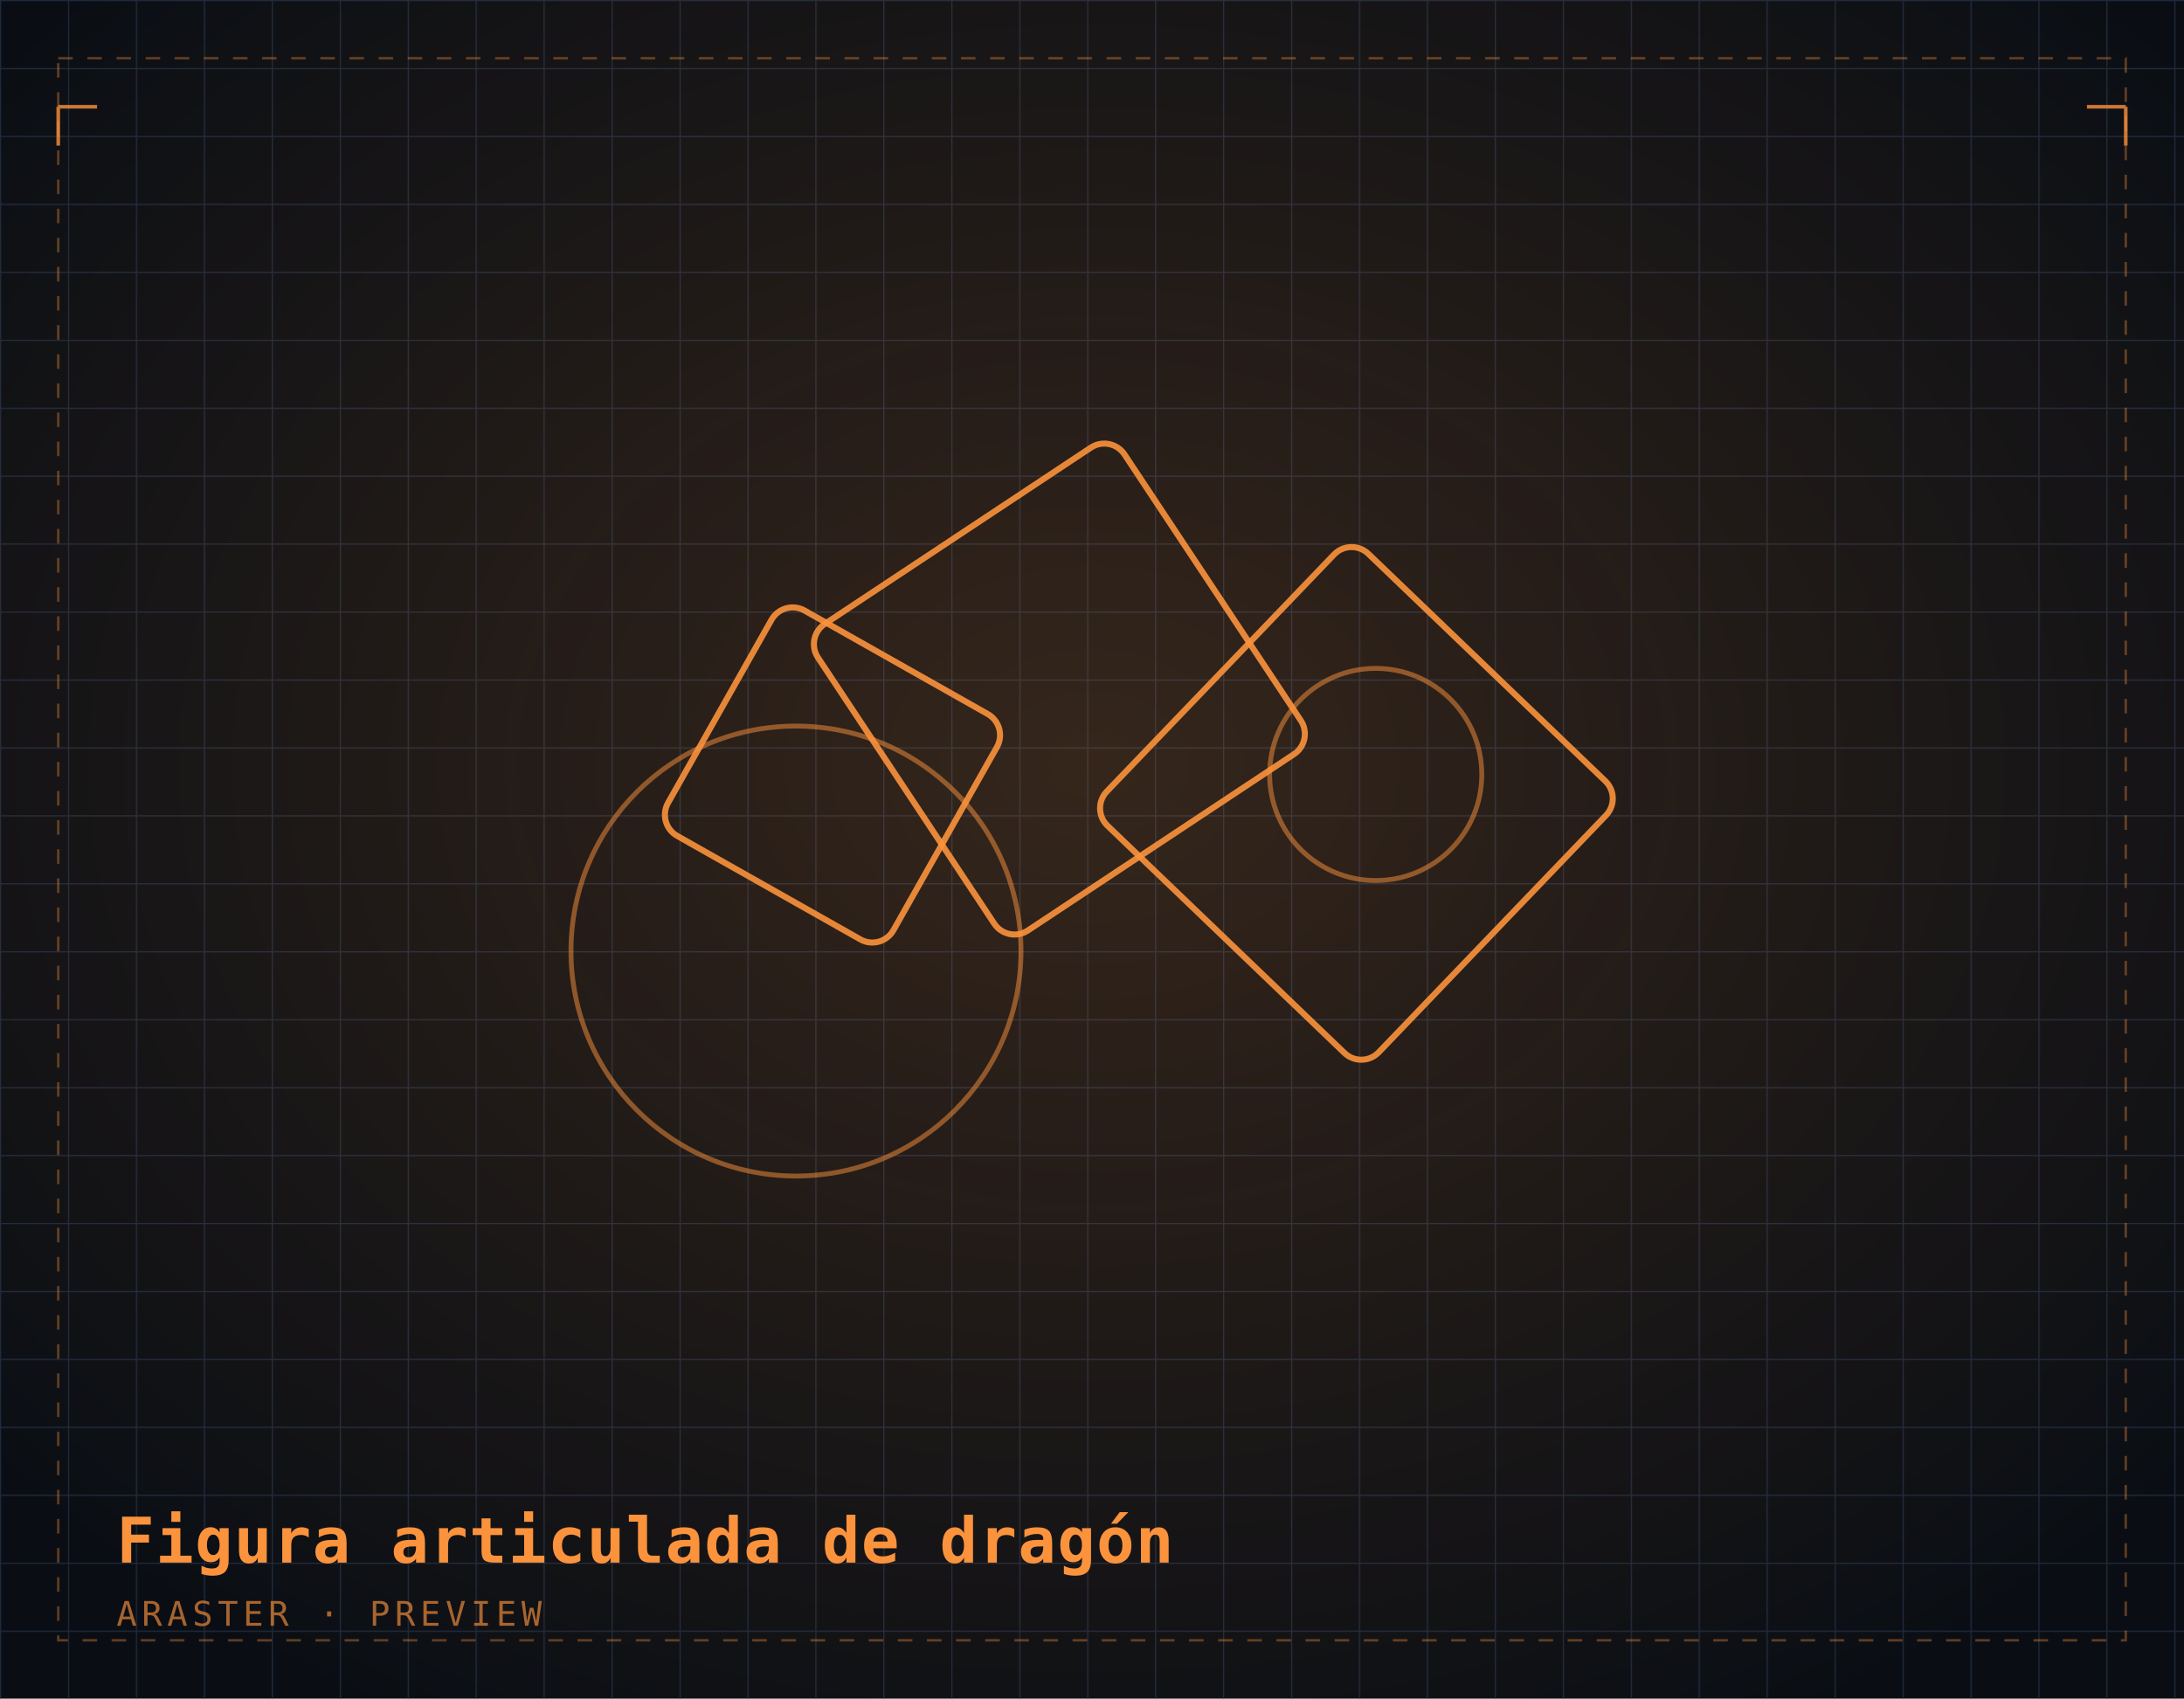
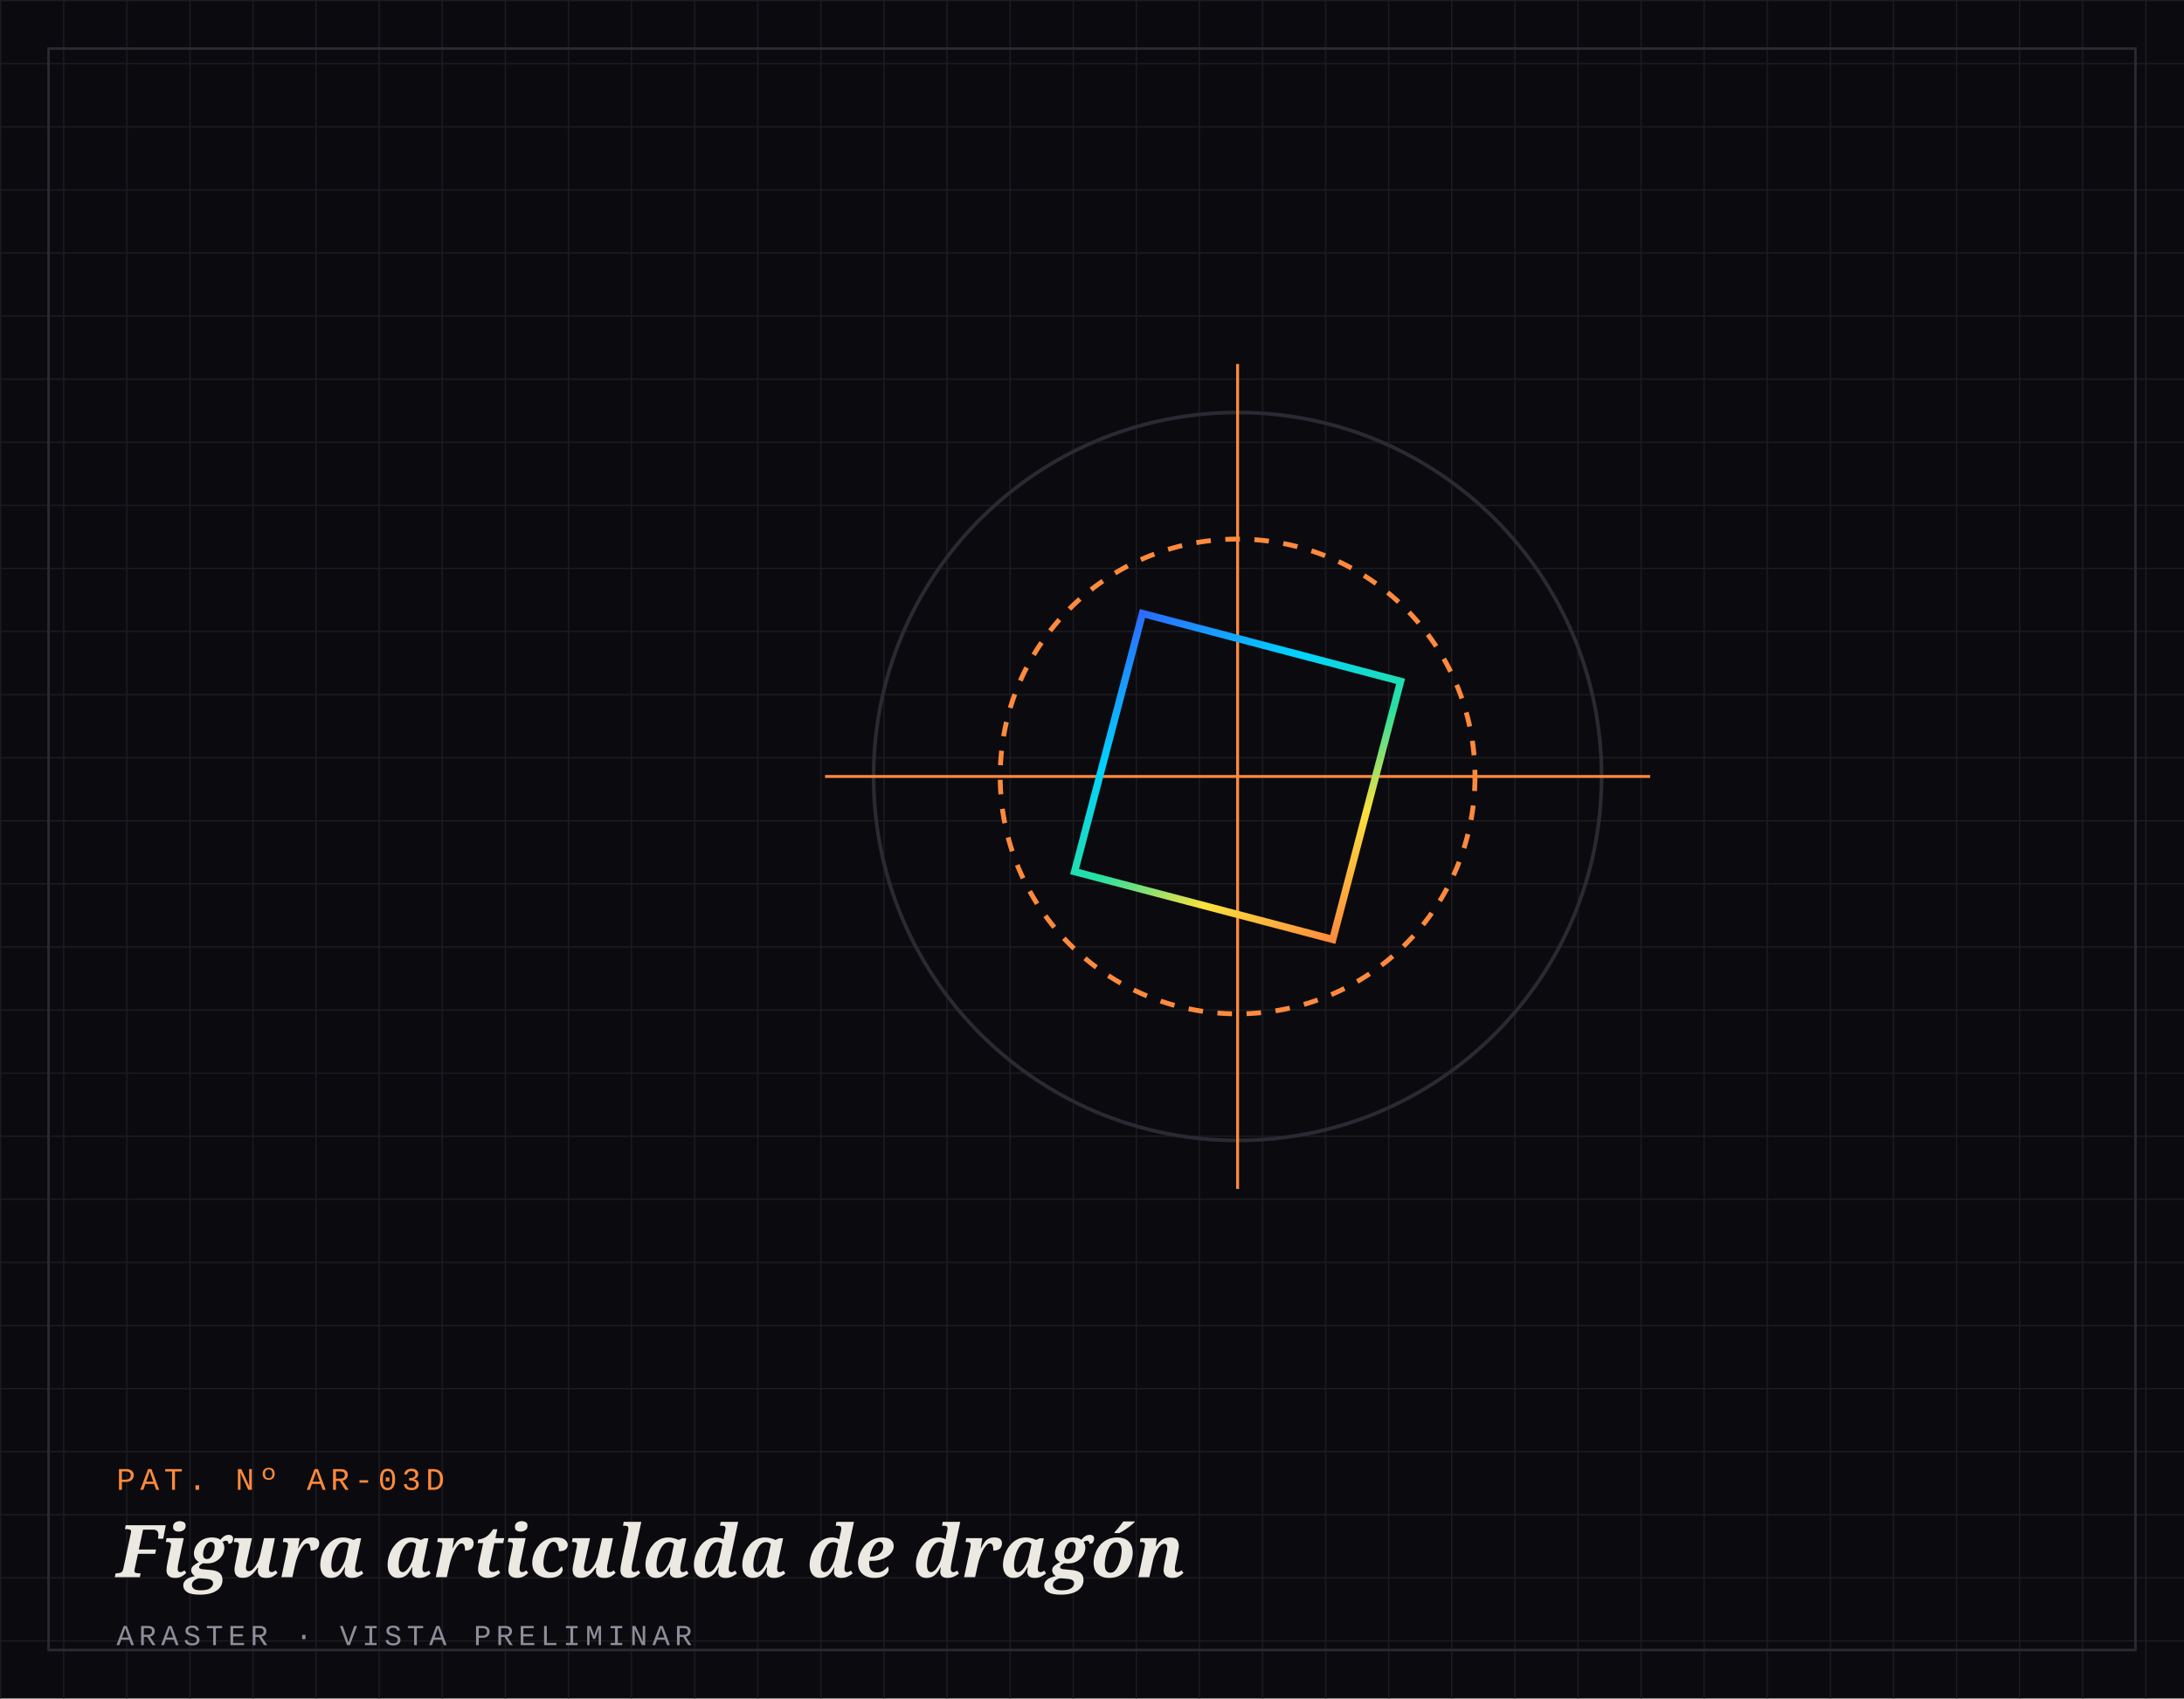
<svg xmlns="http://www.w3.org/2000/svg" viewBox="0 0 900 700" width="900" height="700">
  <defs>
-     <pattern id="grid" width="28" height="28" patternUnits="userSpaceOnUse">
-       <path d="M 28 0 L 0 0 0 28" fill="none" stroke="#1e293b" stroke-width="1" />
+     <pattern id="grid" width="26" height="26" patternUnits="userSpaceOnUse">
+       <path d="M 26 0 L 0 0 0 26" fill="none" stroke="#1c1c22" stroke-width="1" />
    </pattern>
-     <radialGradient id="glow" cx="50%" cy="45%" r="65%">
-       <stop offset="0%" stop-color="#fb923c" stop-opacity="0.18" />
-       <stop offset="100%" stop-color="#fb923c" stop-opacity="0" />
-     </radialGradient>
+     <linearGradient id="thermal" x1="0" y1="0" x2="1" y2="1">
+       <stop offset="0%" stop-color="#2b6cff" />
+       <stop offset="30%" stop-color="#00d4ff" />
+       <stop offset="55%" stop-color="#27e0a0" />
+       <stop offset="75%" stop-color="#fbe13d" />
+       <stop offset="100%" stop-color="#ff8a3d" />
+     </linearGradient>
  </defs>
-   <rect width="900" height="700" fill="#0a0e14" />
+   <rect width="900" height="700" fill="#0b0b0f" />
  <rect width="900" height="700" fill="url(#grid)" />
-   <rect width="900" height="700" fill="url(#glow)" />
-   <rect x="24" y="24" width="852" height="652" fill="none" stroke="#fb923c" stroke-width="1" opacity="0.35" stroke-dasharray="6 6" />
-   <rect x="481.321" y="253.458" width="155.283" height="155.283" rx="10" transform="rotate(43.80276 558.9622 331.0989)" fill="none" stroke="#fb923c" stroke-width="2.5" opacity="0.9" />
-   <rect x="360.787" y="208.2" width="151.548" height="151.548" rx="10" transform="rotate(56.47114 436.5605 283.9738)" fill="none" stroke="#fb923c" stroke-width="2.5" opacity="0.9" />
-   <rect x="289.716" y="266.048" width="106.681" height="106.681" rx="10" transform="rotate(29.46717 343.0566 319.3889)" fill="none" stroke="#fb923c" stroke-width="2.5" opacity="0.9" />
-   <circle cx="328.015" cy="391.951" r="92.721" fill="none" stroke="#fb923c" stroke-width="2" opacity="0.5" />
-   <circle cx="566.91" cy="319.173" r="43.713" fill="none" stroke="#fb923c" stroke-width="2" opacity="0.5" />
-   <g font-family="'JetBrains Mono', monospace" fill="#fb923c">
-     <text x="48" y="644" font-size="26" font-weight="700" letter-spacing="0.5">Figura articulada de dragón</text>
-     <text x="48" y="670" font-size="14" opacity="0.65" letter-spacing="2">ARASTER · PREVIEW</text>
-   </g>
-   <g stroke="#fb923c" stroke-width="1.5" opacity="0.8">
-     <line x1="24" y1="60" x2="24" y2="44" />
-     <line x1="24" y1="44" x2="40" y2="44" />
-     <line x1="876" y1="60" x2="876" y2="44" />
-     <line x1="876" y1="44" x2="860" y2="44" />
+   <rect x="20" y="20" width="860" height="660" fill="none" stroke="#2a2a33" stroke-width="1" />
+   <circle cx="510" cy="320" r="150" fill="none" stroke="#2a2a33" stroke-width="1.5" />
+   <circle cx="510" cy="320" r="97.829" fill="none" stroke="#ff8a3d" stroke-width="2" stroke-dasharray="6 6" />
+   <line x1="510" y1="150" x2="510" y2="490" stroke="#ff8a3d" stroke-width="1.2" />
+   <line x1="340" y1="320" x2="680" y2="320" stroke="#ff8a3d" stroke-width="1.2" />
+   <rect x="455" y="265" width="110" height="110" fill="none" stroke="url(#thermal)" stroke-width="3" transform="rotate(14.72571 510 320)" />
+   <g font-family="Georgia, serif" fill="#ece9e2">
+     <text x="48" y="614" font-size="13" letter-spacing="2" fill="#ff8a3d" font-family="Courier New, monospace">PAT. Nº AR-03D</text>
+     <text x="48" y="650" font-size="30" font-style="italic" font-weight="600">Figura articulada de dragón</text>
+     <text x="48" y="678" font-size="12" letter-spacing="2" fill="#8f8d9a" font-family="Courier New, monospace">ARASTER · VISTA PRELIMINAR</text>
  </g>
</svg>
